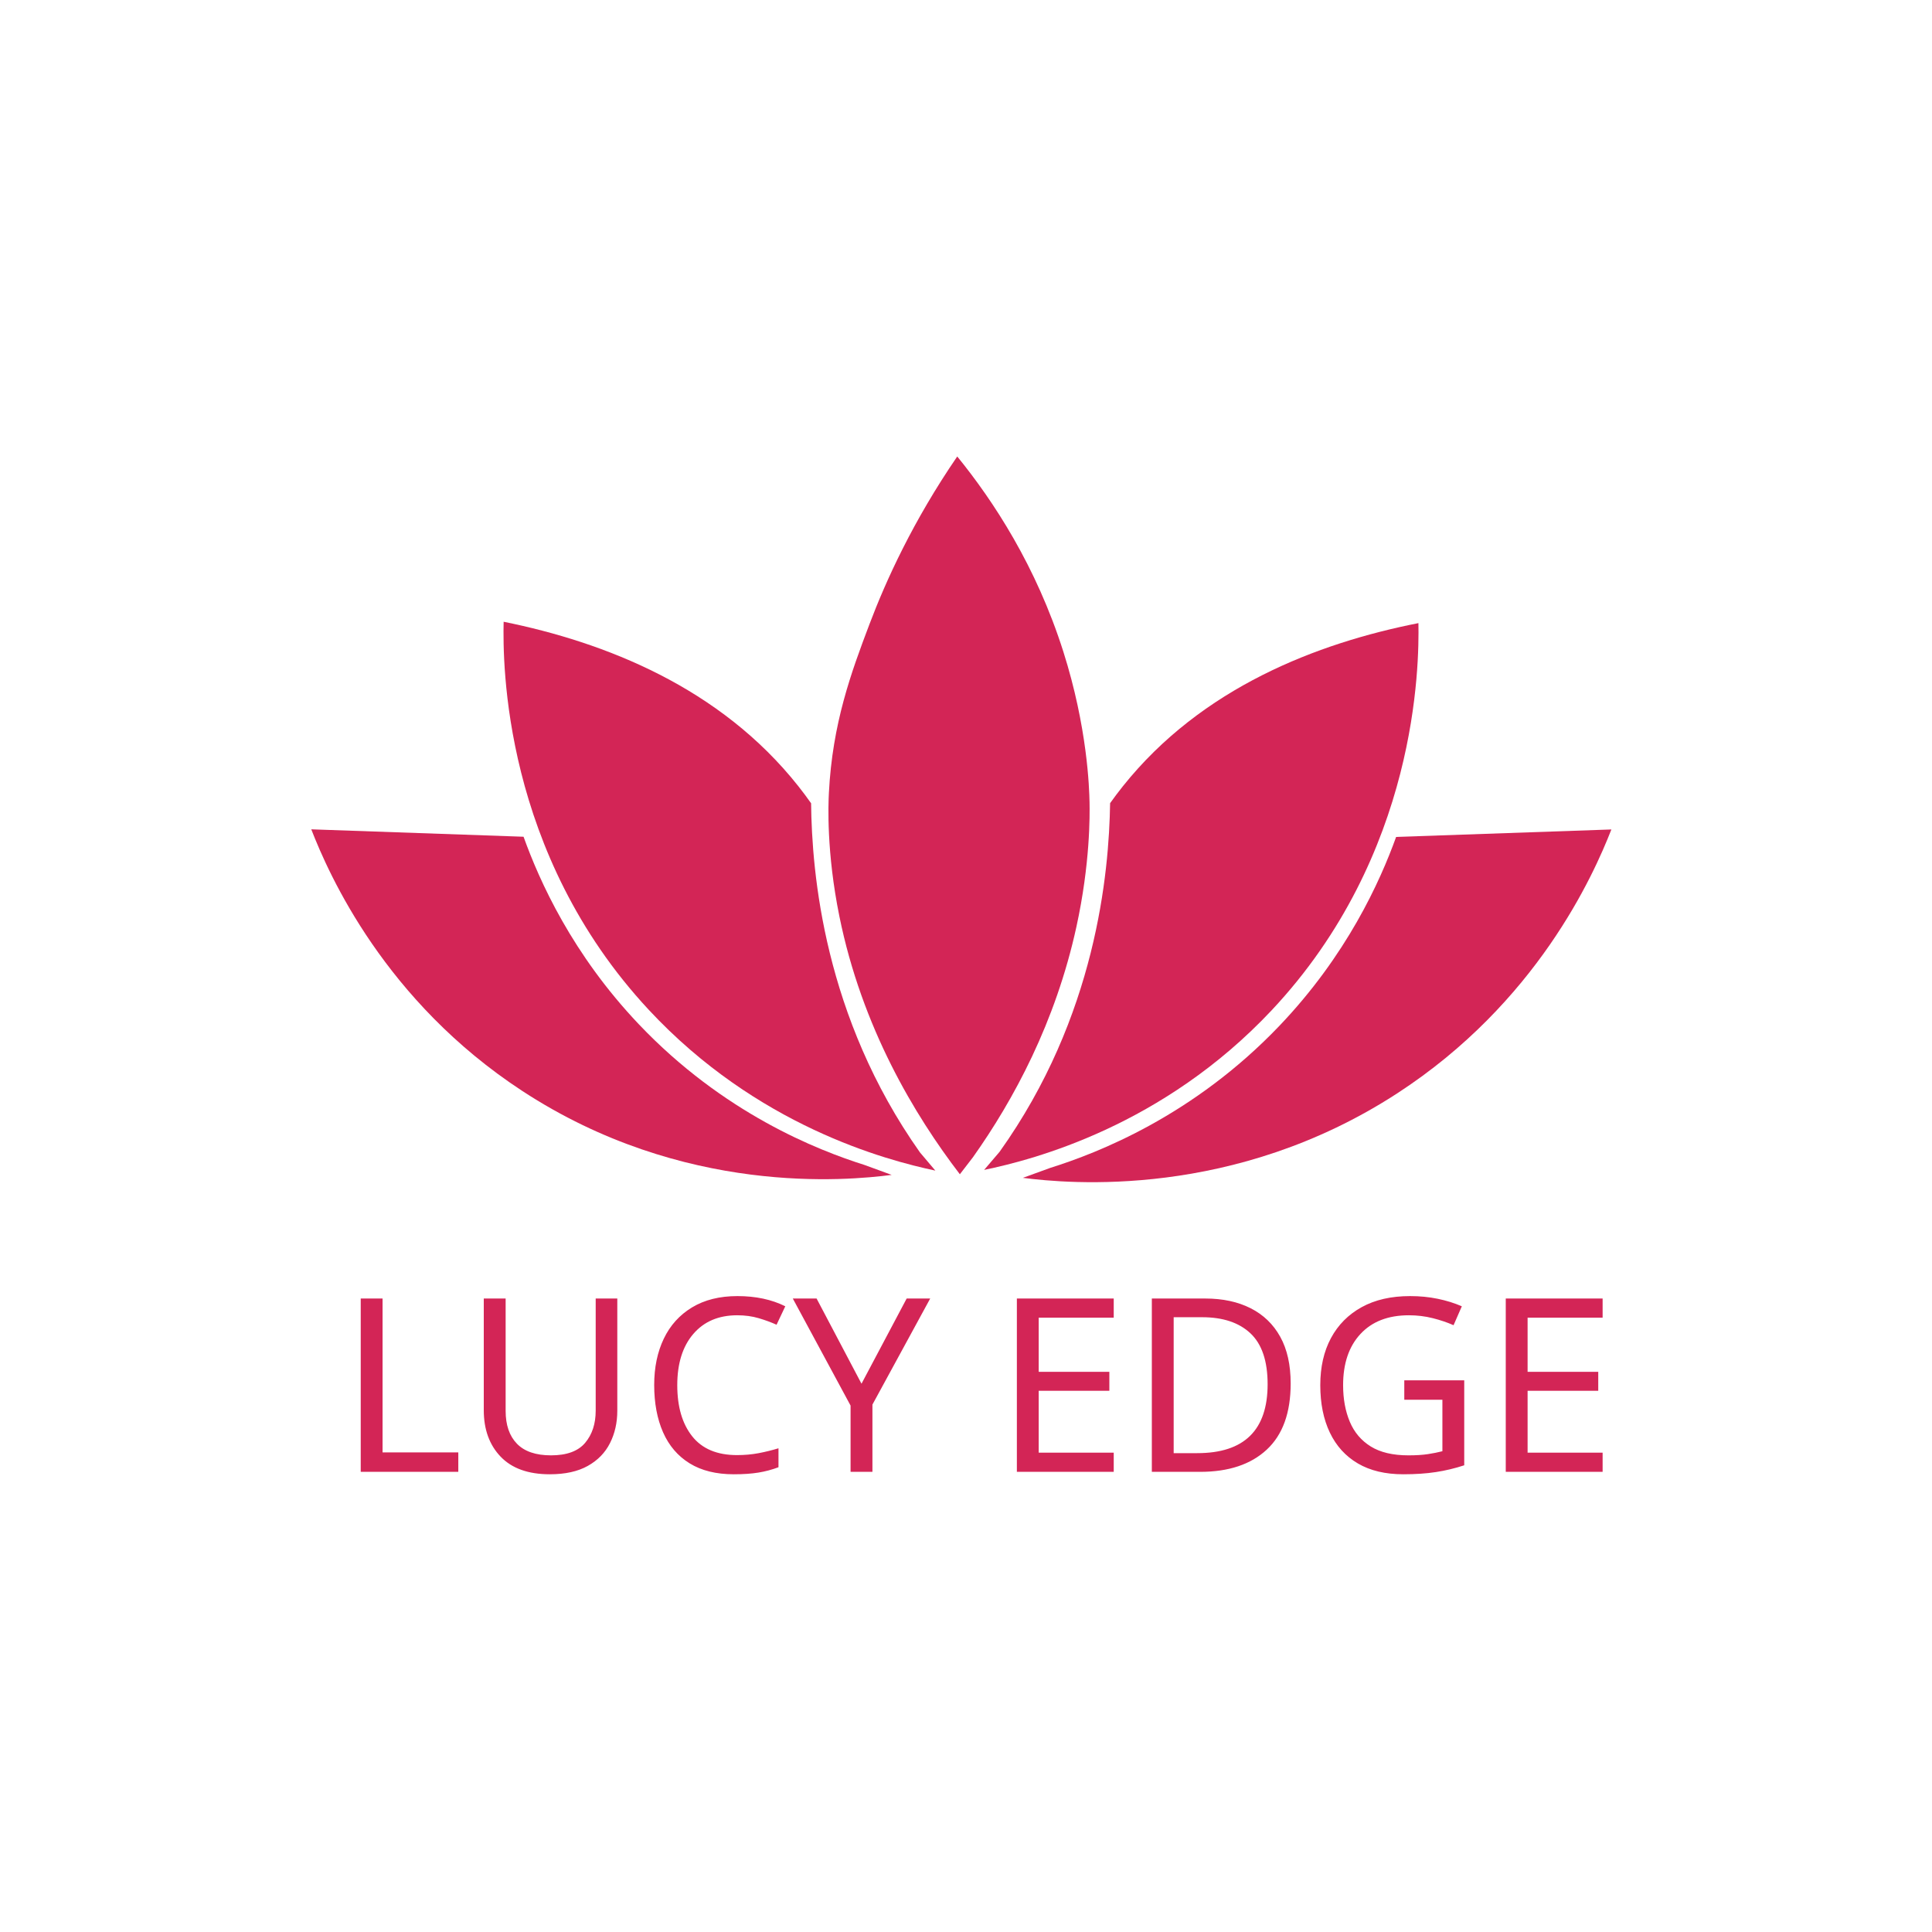
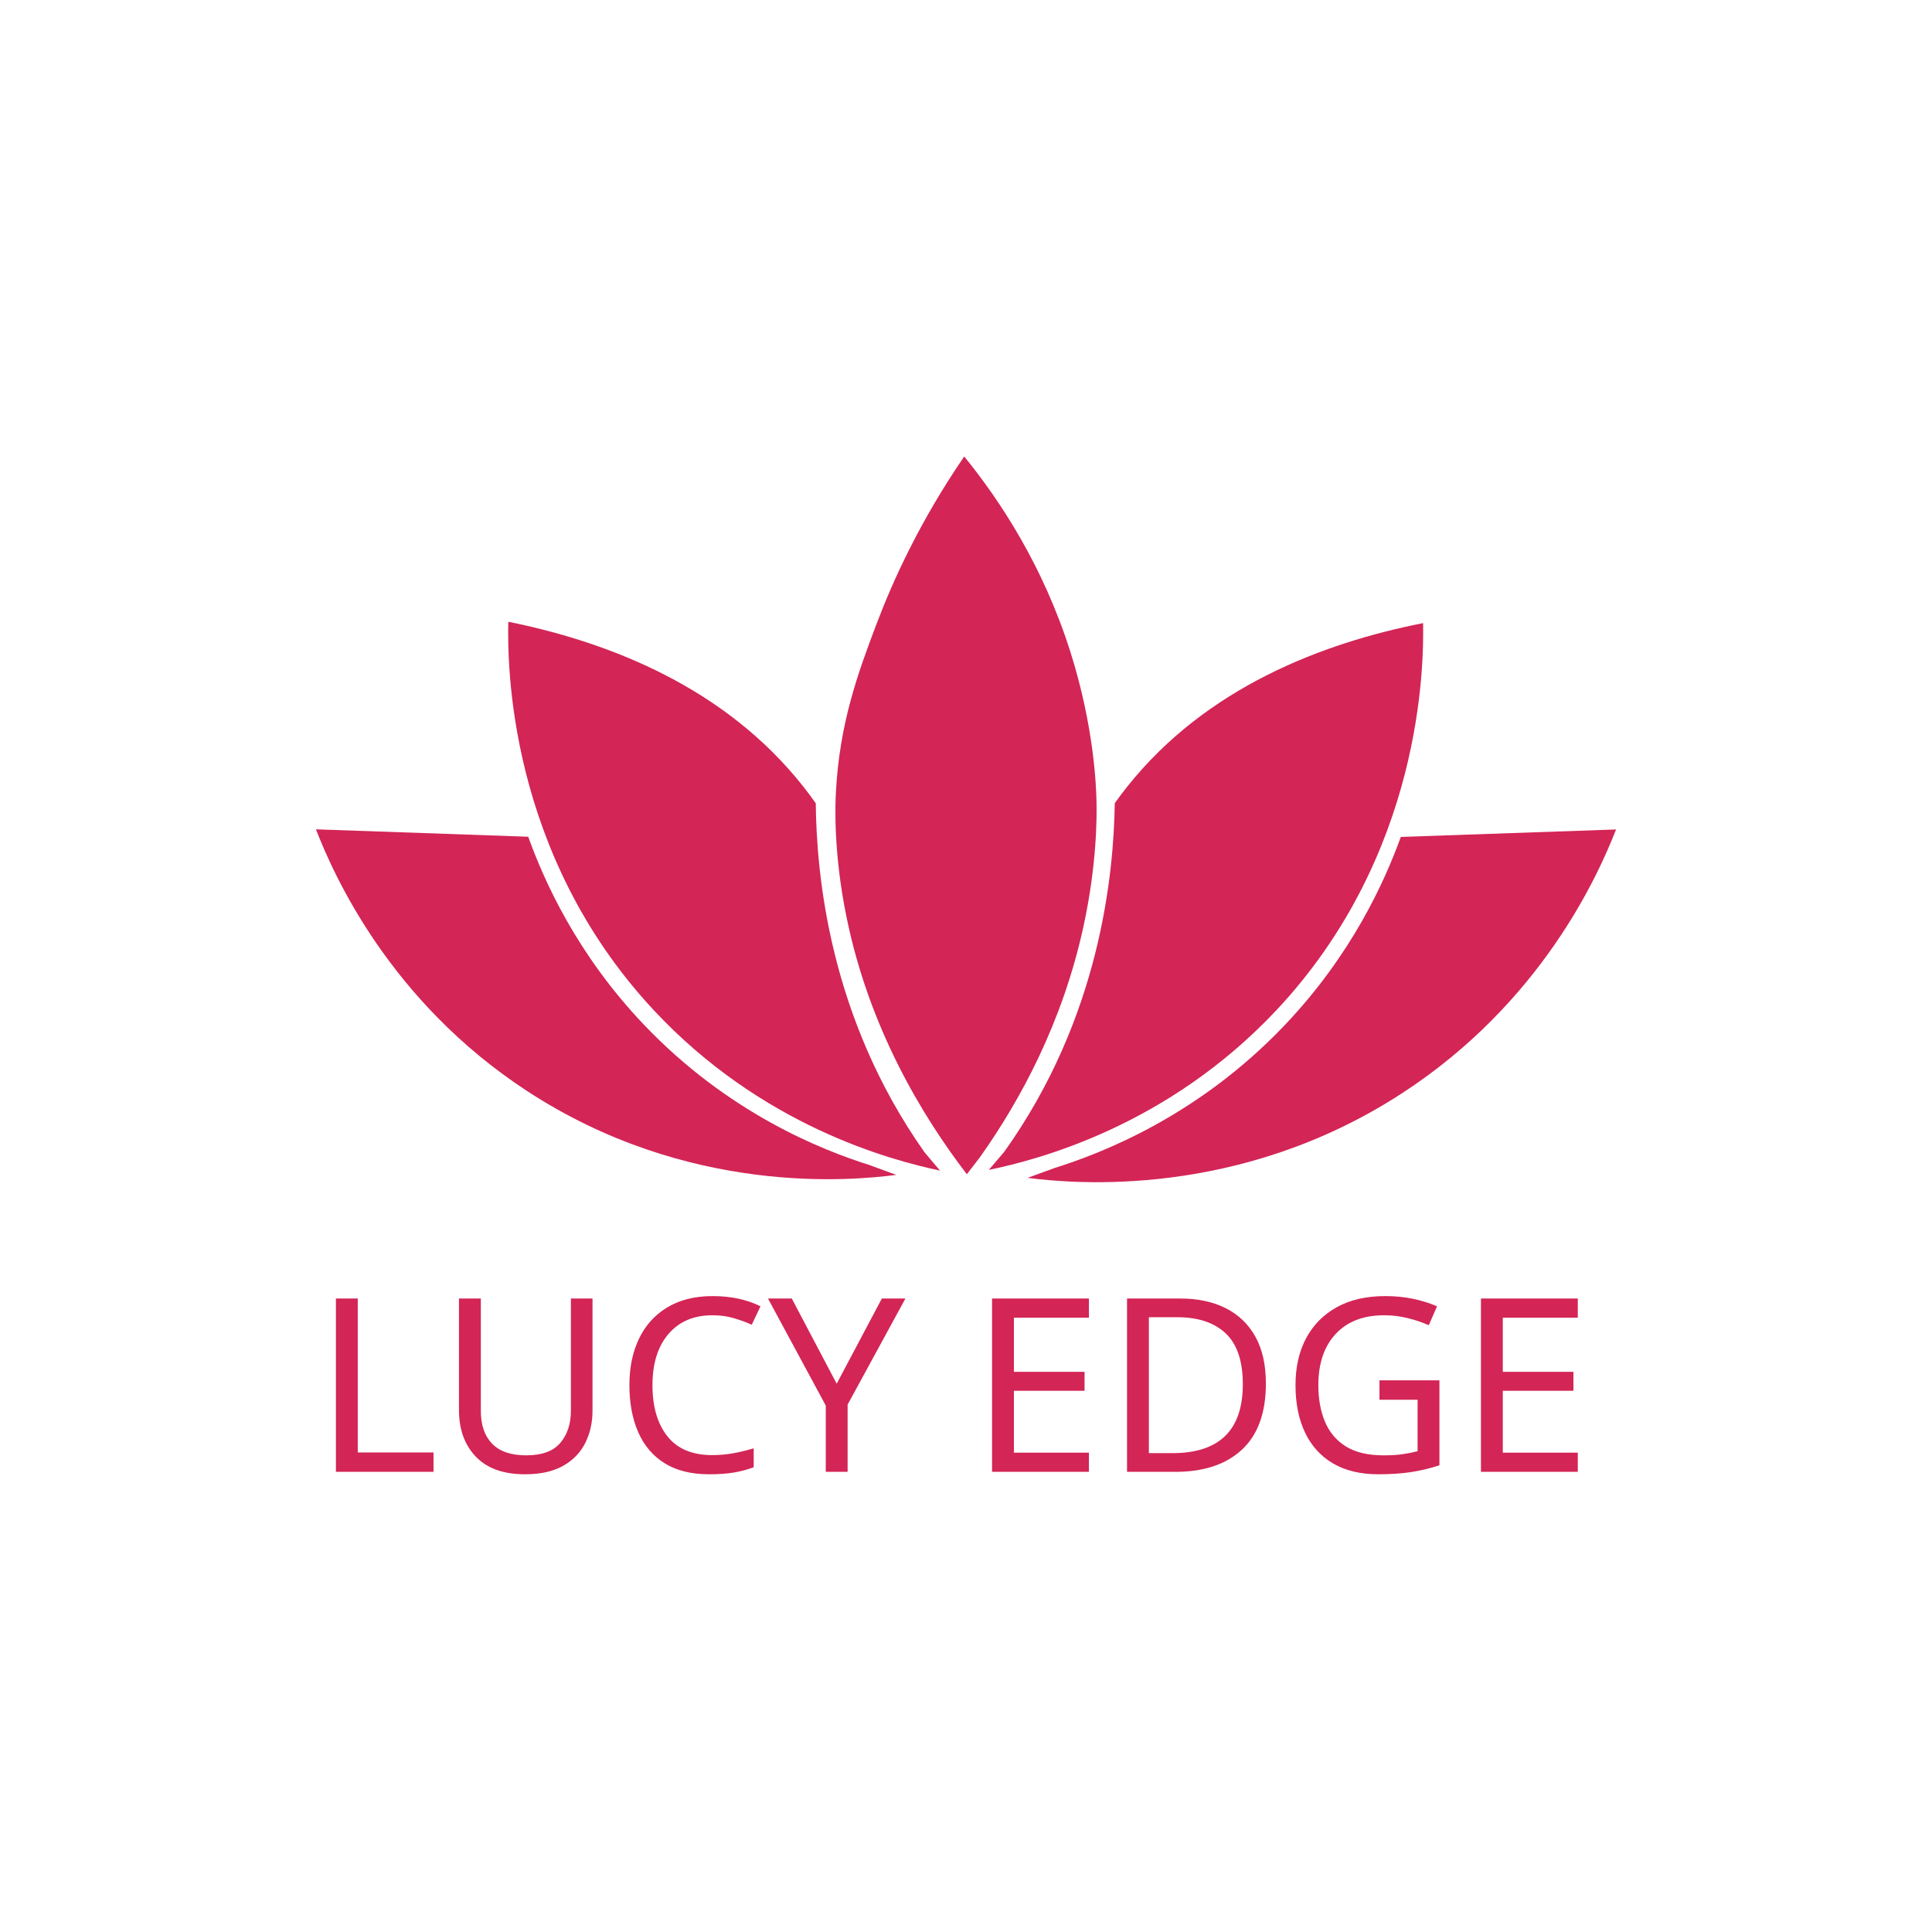
<svg xmlns="http://www.w3.org/2000/svg" version="1.1" id="svg38" xml:space="preserve" width="1356.013" height="1356.013" viewBox="0 0 1356.013 1356.013">
  <defs id="defs42">
    <clipPath clipPathUnits="userSpaceOnUse" id="clipPath54">
      <path d="M 0,1017.008 H 1017.008 V 0 H 0 Z" id="path52" />
    </clipPath>
    <clipPath clipPathUnits="userSpaceOnUse" id="clipPath82">
      <path d="M 0,1017.008 H 1017.008 V 0 H 0 Z" id="path80" />
    </clipPath>
  </defs>
  <g id="g46" transform="matrix(1.333333,0,0,-1.333333,0,1356.013)">
-     <g id="g104" transform="matrix(0.852455,0,0,0.852455,13.93604,14.77342)">
-       <g transform="matrix(1.249155,0,0,1.249155,-43.81835,-65.9142)" id="g48">
+     <g id="g3763" transform="translate(4.7492857e-7,8.8723709e-6)">
+       <g transform="matrix(1.064849,0,0,1.064849,-20.95923,-41.41546)" id="g48">
        <g clip-path="url(#clipPath54)" id="g50">
          <g transform="translate(484.3687,415.29)" id="g56">
            <path id="path58" style="fill:#d32556;fill-opacity:1;fill-rule:nonzero;stroke:none" d="m 0,0 c -24.639,5.212 -88.32,22.162 -141.706,79.522 -72.068,77.434 -72.162,171.334 -71.701,191.795 49.991,-10.117 106.991,-32.364 145.739,-81.36 2.183,-2.761 4.265,-5.552 6.251,-8.371 0.387,-34.51 6.365,-105.466 53.821,-172.604" />
          </g>
          <g transform="translate(508.4902,415.6309)" id="g60">
            <path id="path62" style="fill:#d32556;fill-opacity:1;fill-rule:nonzero;stroke:none" d="m 0,0 c 24.663,5.096 88.424,21.743 142.081,78.85 72.435,77.091 72.973,170.99 72.609,191.453 -50.039,-9.88 -107.143,-31.857 -146.123,-80.669 -2.195,-2.75 -4.291,-5.532 -6.291,-8.341 C 61.727,146.786 55.412,75.858 7.639,8.946" />
          </g>
          <g transform="translate(462.7837,413.1641)" id="g64">
            <path id="path66" style="fill:#d32556;fill-opacity:1;fill-rule:nonzero;stroke:none" d="m 0,0 c -22.026,-2.839 -102.994,-10.571 -182.583,41.487 -67.898,44.412 -95.512,106.648 -104.333,129.342 l 104.94,-3.661 c 7.894,-21.976 24.096,-58.086 57.019,-92.735 41.779,-43.97 88.234,-62.171 111.612,-69.552" />
          </g>
          <g transform="translate(527.6387,411.7031)" id="g68">
            <path id="path70" style="fill:#d32556;fill-opacity:1;fill-rule:nonzero;stroke:none" d="m 0,0 c 22.335,-2.862 104.437,-10.657 185.14,41.826 68.849,44.775 96.85,107.518 105.794,130.397 -35.47,-1.23 -70.94,-2.46 -106.41,-3.69 C 176.52,146.377 160.091,109.973 126.707,75.04 84.343,30.711 37.237,12.362 13.532,4.921" />
          </g>
        </g>
      </g>
-       <text y="-266.82" x="191.86" id="text74" style="font-style:normal;font-variant:normal;font-weight:normal;font-stretch:normal;font-size:149.899px;font-family:sans-serif;-inkscape-font-specification:'sans-serif, Normal';font-variant-ligatures:normal;font-variant-caps:normal;font-variant-numeric:normal;font-feature-settings:normal;text-align:start;writing-mode:lr-tb;text-anchor:start;fill:#d32556;fill-opacity:1;fill-rule:nonzero;stroke:none;stroke-width:1.249" transform="scale(1,-1)">
-         <tspan style="stroke-width:1.249" id="tspan72" y="-266.82" x="191.86 266.809 369.939 471.271 563.308 607.379 689.223 791.154 898.032">LUCY EDGE</tspan>
+       <text y="-242.225" x="164.432" id="text74" style="font-style:normal;font-variant:normal;font-weight:normal;font-stretch:normal;font-size:127.782px;font-family:sans-serif;-inkscape-font-specification:'sans-serif, Normal';font-variant-ligatures:normal;font-variant-caps:normal;font-variant-numeric:normal;font-feature-settings:normal;text-align:start;writing-mode:lr-tb;text-anchor:start;fill:#d32556;fill-opacity:1;fill-rule:nonzero;stroke:none;stroke-width:1.065" transform="scale(1,-1)">
+         <tspan style="stroke-width:1.065" id="tspan72" y="-242.225" x="164.432 228.323 316.237 402.618 481.076 518.643 588.412 675.304 766.412">LUCY EDGE</tspan>
      </text>
-       <g transform="matrix(1.249155,0,0,1.249155,-43.81835,-65.9142)" id="g76">
+       <g transform="matrix(1.064849,0,0,1.064849,-19.74468,-41.41546)" id="g76">
        <g clip-path="url(#clipPath82)" id="g78">
          <g transform="translate(496.4946,413.4795)" id="g84">
            <path id="path86" style="fill:#d32556;fill-opacity:1;fill-rule:nonzero;stroke:none" d="m 0,0 c -22.328,29.159 -48.402,72.472 -59.57,127.558 -6.44,31.766 -5.461,55.301 -5.18,60.865 1.74,34.477 11.003,59.564 20.072,83.527 8.164,21.571 21.47,50.887 43.383,82.881 17.916,-22.034 39.027,-54.204 52.448,-96.478 11.912,-37.525 12.809,-67.401 12.95,-74.463 0.127,-6.4 0.352,-30.222 -6.476,-61.513 C 47.305,75.07 26.54,36.71 6.475,8.418" />
          </g>
        </g>
      </g>
    </g>
  </g>
</svg>
